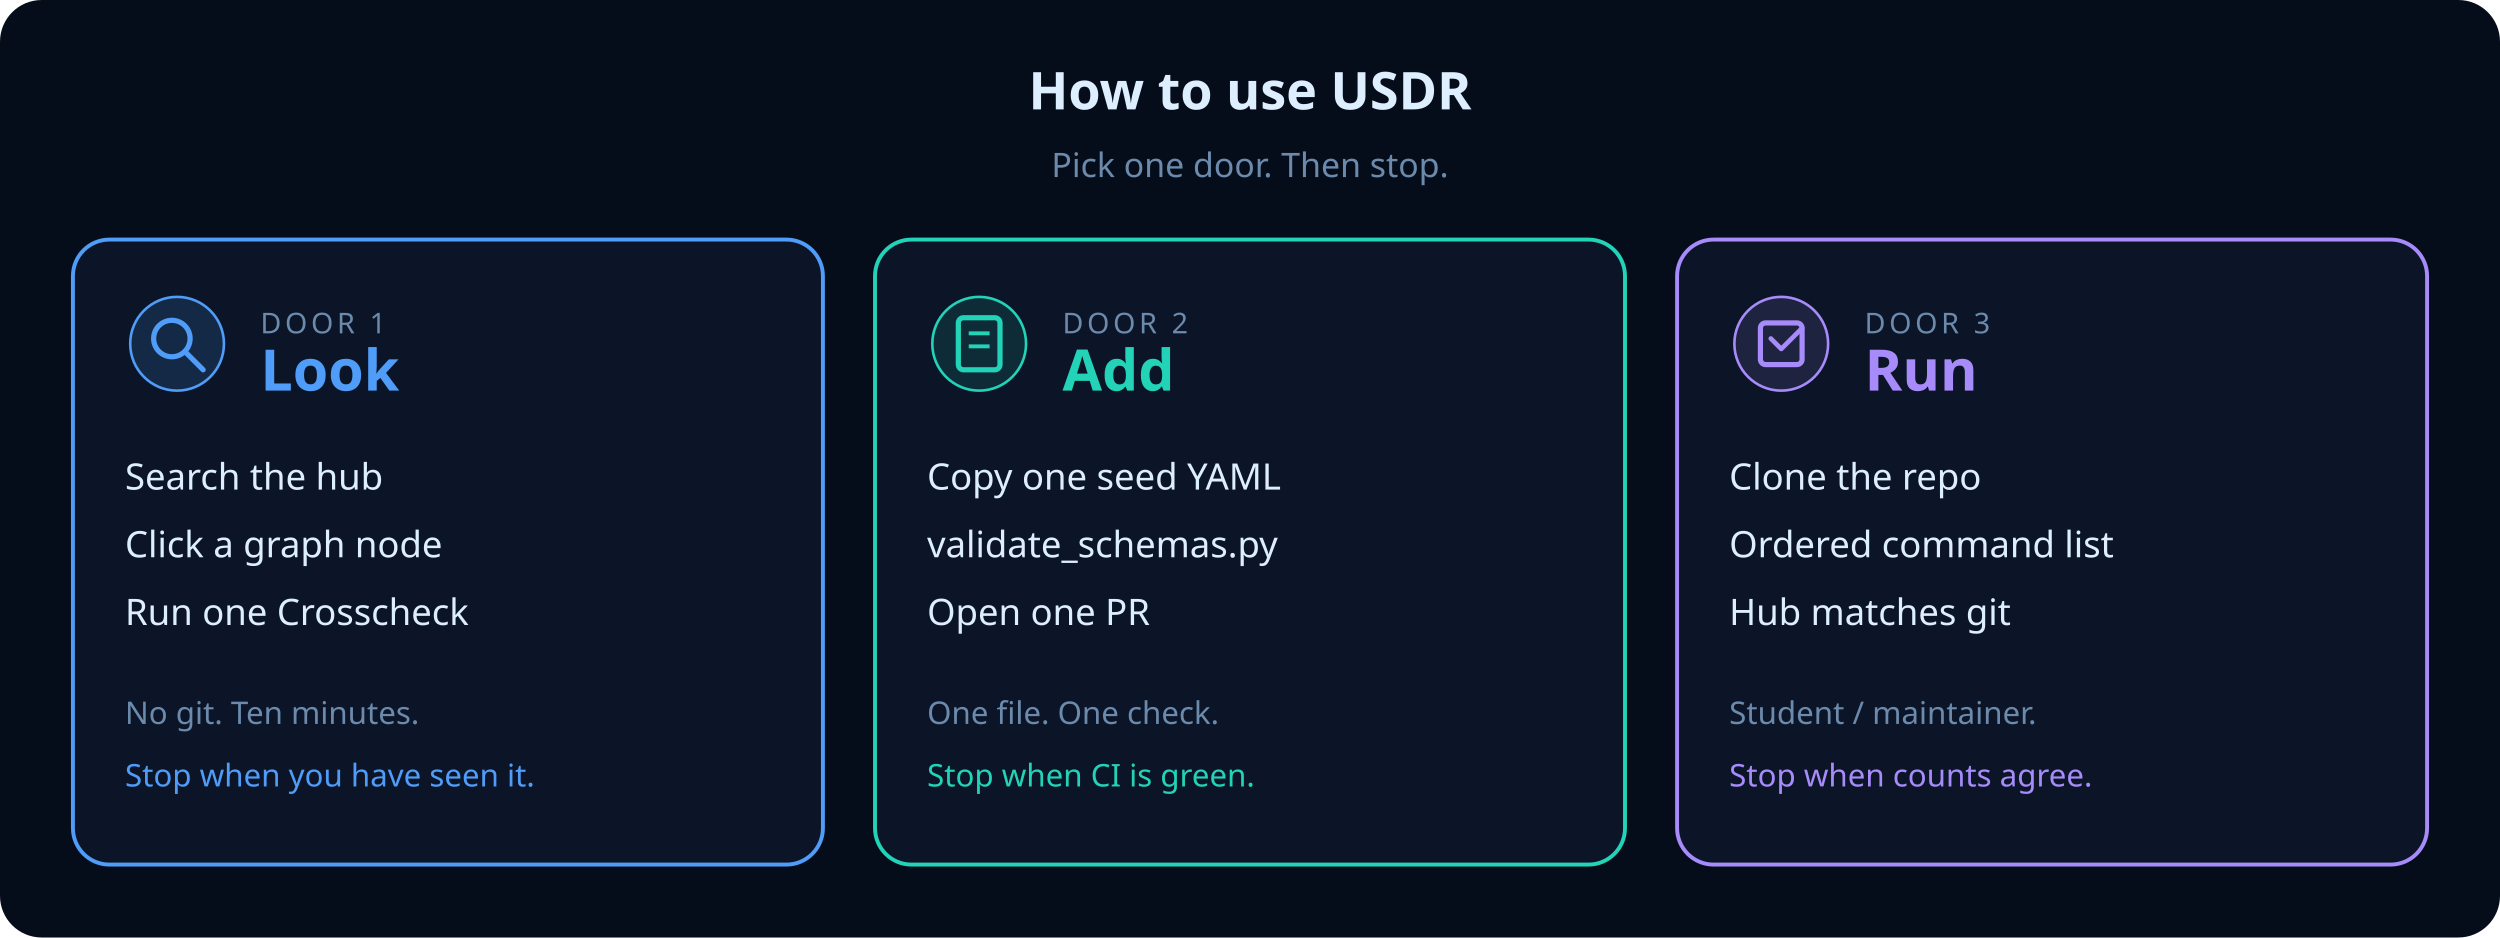
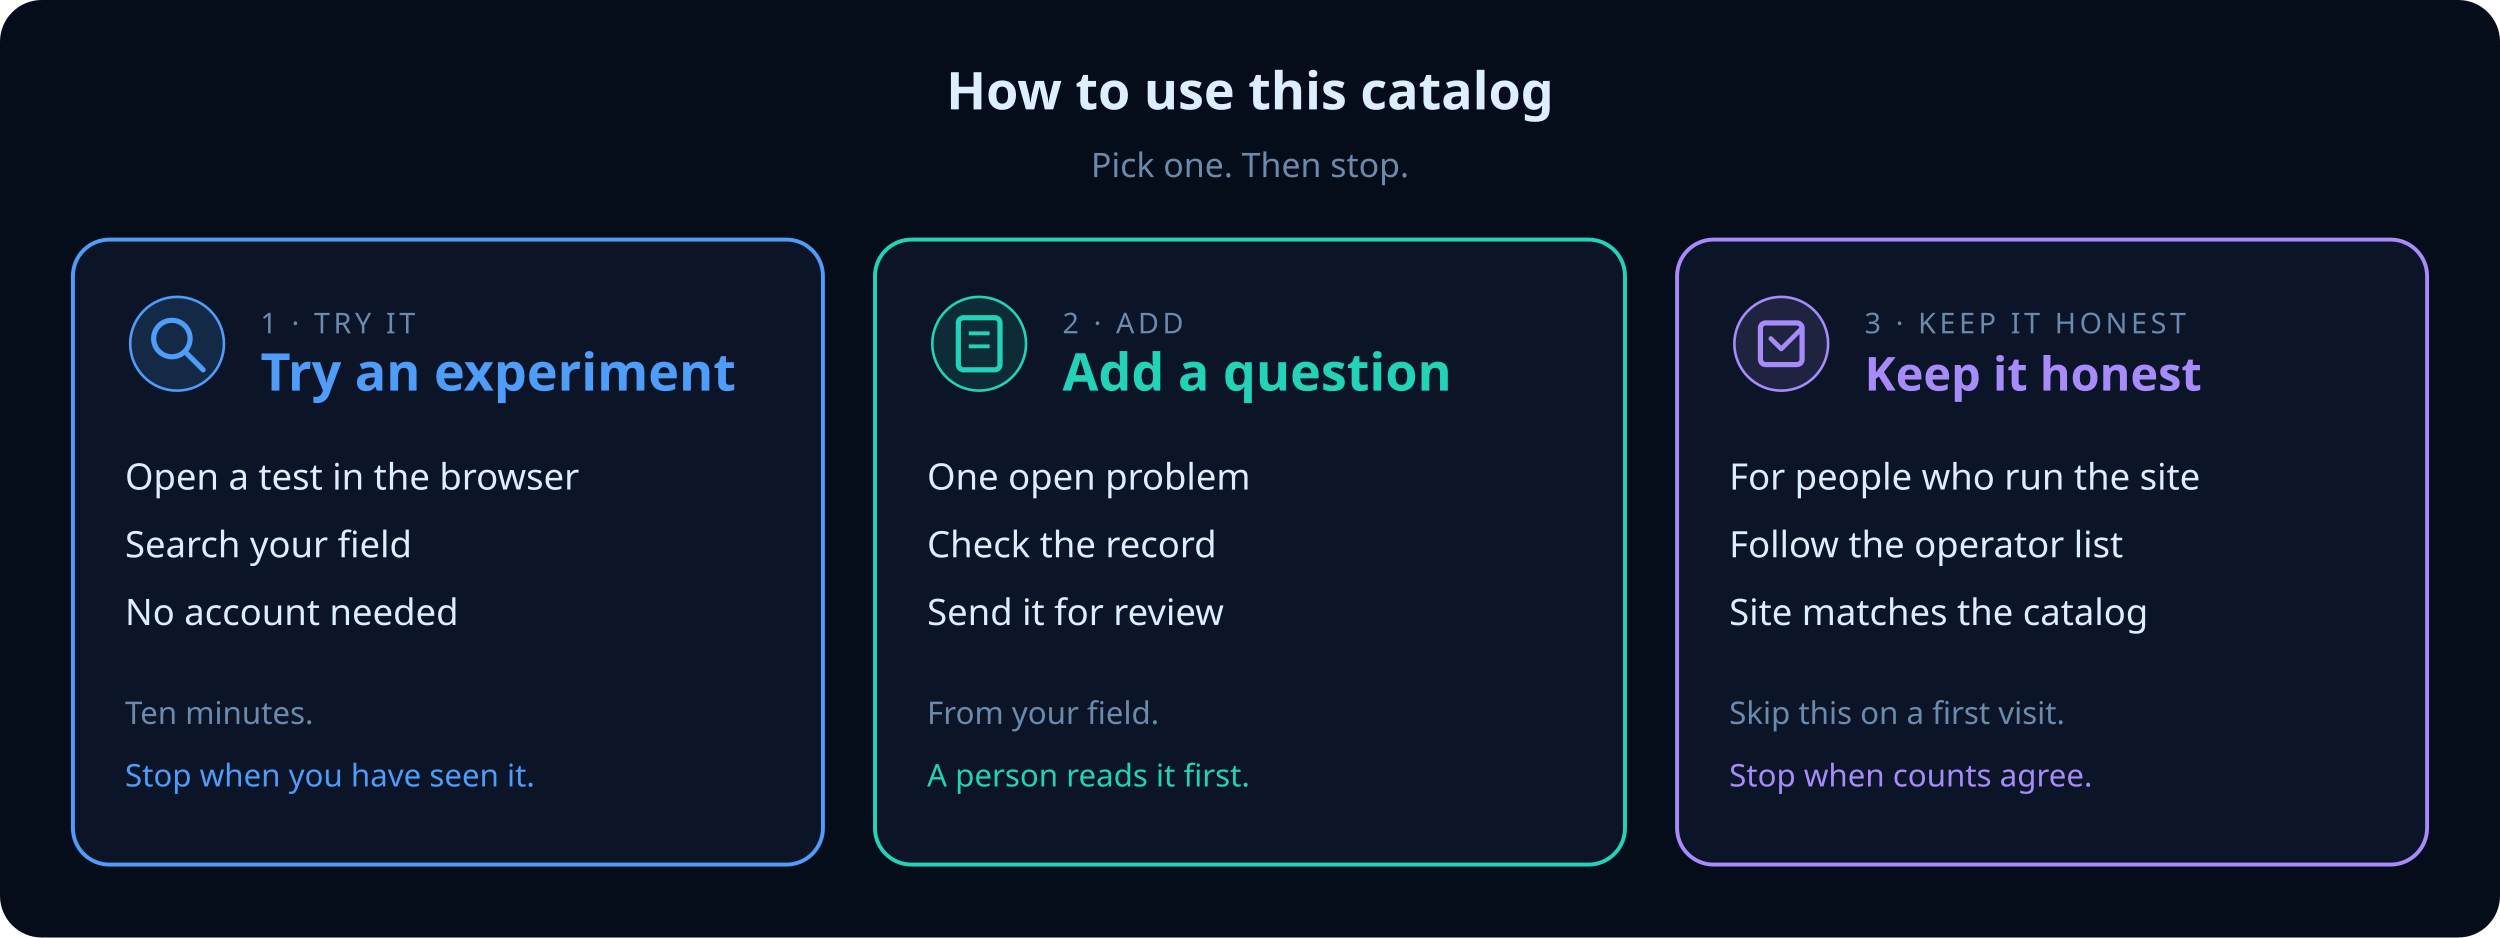
<svg xmlns="http://www.w3.org/2000/svg" viewBox="0 0 960 360" role="img" aria-labelledby="title desc">
  <rect width="960" height="360" rx="16" fill="#060d1a" />
-   <text x="480" y="42" text-anchor="middle" font-family="system-ui,Segoe UI,sans-serif" font-size="20" font-weight="700" fill="#ddeeff">How to use USDR</text>
-   <text x="480" y="68" text-anchor="middle" font-family="system-ui,Segoe UI,sans-serif" font-size="13" fill="#6b8aac">Pick one door. Then stop.</text>
+   <text x="480" y="42" text-anchor="middle" font-family="system-ui,Segoe UI,sans-serif" font-size="20" font-weight="700" fill="#ddeeff">How to use this catalog</text>
+   <text x="480" y="68" text-anchor="middle" font-family="system-ui,Segoe UI,sans-serif" font-size="13" fill="#6b8aac">Pick one. Then stop.</text>
  <rect x="28" y="92" width="288" height="240" rx="14" fill="#0b1527" stroke="#4f9cf9" stroke-width="1.5" />
  <circle cx="68" cy="132" r="18" fill="rgba(79,156,249,0.15)" stroke="#4f9cf9" />
  <circle cx="66" cy="130" r="7" fill="none" stroke="#4f9cf9" stroke-width="2" />
  <line x1="71" y1="135" x2="78" y2="142" stroke="#4f9cf9" stroke-width="2" stroke-linecap="round" />
-   <text x="100" y="128" font-family="system-ui,Segoe UI,sans-serif" font-size="11" fill="#6b8aac" letter-spacing="1.4">DOOR 1</text>
-   <text x="100" y="150" font-family="system-ui,Segoe UI,sans-serif" font-size="22" font-weight="700" fill="#4f9cf9">Look</text>
-   <text x="48" y="188" font-family="system-ui,Segoe UI,sans-serif" font-size="14" fill="#ddeeff">Search the hub</text>
-   <text x="48" y="214" font-family="system-ui,Segoe UI,sans-serif" font-size="14" fill="#ddeeff">Click a graph node</text>
-   <text x="48" y="240" font-family="system-ui,Segoe UI,sans-serif" font-size="14" fill="#ddeeff">Run one Crosscheck</text>
-   <text x="48" y="278" font-family="system-ui,Segoe UI,sans-serif" font-size="12" fill="#6b8aac">No git. Ten minutes.</text>
+   <text x="100" y="128" font-family="system-ui,Segoe UI,sans-serif" font-size="11" fill="#6b8aac" letter-spacing="1.4">1 · TRY IT</text>
+   <text x="100" y="150" font-family="system-ui,Segoe UI,sans-serif" font-size="20" font-weight="700" fill="#4f9cf9">Try an experiment</text>
+   <text x="48" y="188" font-family="system-ui,Segoe UI,sans-serif" font-size="14" fill="#ddeeff">Open a test in the browser</text>
+   <text x="48" y="214" font-family="system-ui,Segoe UI,sans-serif" font-size="14" fill="#ddeeff">Search your field</text>
+   <text x="48" y="240" font-family="system-ui,Segoe UI,sans-serif" font-size="14" fill="#ddeeff">No account needed</text>
+   <text x="48" y="278" font-family="system-ui,Segoe UI,sans-serif" font-size="12" fill="#6b8aac">Ten minutes.</text>
  <text x="48" y="302" font-family="system-ui,Segoe UI,sans-serif" font-size="12" fill="#4f9cf9">Stop when you have seen it.</text>
  <rect x="336" y="92" width="288" height="240" rx="14" fill="#0b1527" stroke="#22d3b8" stroke-width="1.5" />
  <circle cx="376" cy="132" r="18" fill="rgba(34,211,184,0.12)" stroke="#22d3b8" />
  <rect x="368" y="122" width="16" height="20" rx="2" fill="none" stroke="#22d3b8" stroke-width="2" />
  <line x1="372" y1="128" x2="380" y2="128" stroke="#22d3b8" stroke-width="1.5" />
  <line x1="372" y1="133" x2="380" y2="133" stroke="#22d3b8" stroke-width="1.5" />
-   <text x="408" y="128" font-family="system-ui,Segoe UI,sans-serif" font-size="11" fill="#6b8aac" letter-spacing="1.4">DOOR 2</text>
-   <text x="408" y="150" font-family="system-ui,Segoe UI,sans-serif" font-size="22" font-weight="700" fill="#22d3b8">Add</text>
-   <text x="356" y="188" font-family="system-ui,Segoe UI,sans-serif" font-size="14" fill="#ddeeff">Copy one seed YAML</text>
-   <text x="356" y="214" font-family="system-ui,Segoe UI,sans-serif" font-size="14" fill="#ddeeff">validate_schemas.py</text>
-   <text x="356" y="240" font-family="system-ui,Segoe UI,sans-serif" font-size="14" fill="#ddeeff">Open one PR</text>
-   <text x="356" y="278" font-family="system-ui,Segoe UI,sans-serif" font-size="12" fill="#6b8aac">One file. One check.</text>
-   <text x="356" y="302" font-family="system-ui,Segoe UI,sans-serif" font-size="12" fill="#22d3b8">Stop when CI is green.</text>
+   <text x="408" y="128" font-family="system-ui,Segoe UI,sans-serif" font-size="11" fill="#6b8aac" letter-spacing="1.4">2 · ADD</text>
+   <text x="408" y="150" font-family="system-ui,Segoe UI,sans-serif" font-size="20" font-weight="700" fill="#22d3b8">Add a question</text>
+   <text x="356" y="188" font-family="system-ui,Segoe UI,sans-serif" font-size="14" fill="#ddeeff">One open problem</text>
+   <text x="356" y="214" font-family="system-ui,Segoe UI,sans-serif" font-size="14" fill="#ddeeff">Check the record</text>
+   <text x="356" y="240" font-family="system-ui,Segoe UI,sans-serif" font-size="14" fill="#ddeeff">Send it for review</text>
+   <text x="356" y="278" font-family="system-ui,Segoe UI,sans-serif" font-size="12" fill="#6b8aac">From your field.</text>
+   <text x="356" y="302" font-family="system-ui,Segoe UI,sans-serif" font-size="12" fill="#22d3b8">A person reads it first.</text>
  <rect x="644" y="92" width="288" height="240" rx="14" fill="#0b1527" stroke="#a78bfa" stroke-width="1.5" />
  <circle cx="684" cy="132" r="18" fill="rgba(167,139,250,0.12)" stroke="#a78bfa" />
  <rect x="676" y="124" width="16" height="16" rx="2" fill="none" stroke="#a78bfa" stroke-width="2" />
  <polyline points="680,130 684,134 692,126" fill="none" stroke="#a78bfa" stroke-width="1.8" stroke-linecap="round" stroke-linejoin="round" />
-   <text x="716" y="128" font-family="system-ui,Segoe UI,sans-serif" font-size="11" fill="#6b8aac" letter-spacing="1.4">DOOR 3</text>
-   <text x="716" y="150" font-family="system-ui,Segoe UI,sans-serif" font-size="22" font-weight="700" fill="#a78bfa">Run</text>
-   <text x="664" y="188" font-family="system-ui,Segoe UI,sans-serif" font-size="14" fill="#ddeeff">Clone the repo</text>
-   <text x="664" y="214" font-family="system-ui,Segoe UI,sans-serif" font-size="14" fill="#ddeeff">Ordered command list</text>
-   <text x="664" y="240" font-family="system-ui,Segoe UI,sans-serif" font-size="14" fill="#ddeeff">Hub matches git</text>
-   <text x="664" y="278" font-family="system-ui,Segoe UI,sans-serif" font-size="12" fill="#6b8aac">Student / maintainer.</text>
+   <text x="716" y="128" font-family="system-ui,Segoe UI,sans-serif" font-size="11" fill="#6b8aac" letter-spacing="1.4">3 · KEEP IT HONEST</text>
+   <text x="716" y="150" font-family="system-ui,Segoe UI,sans-serif" font-size="18" font-weight="700" fill="#a78bfa">Keep it honest</text>
+   <text x="664" y="188" font-family="system-ui,Segoe UI,sans-serif" font-size="14" fill="#ddeeff">For people who run the site</text>
+   <text x="664" y="214" font-family="system-ui,Segoe UI,sans-serif" font-size="14" fill="#ddeeff">Follow the operator list</text>
+   <text x="664" y="240" font-family="system-ui,Segoe UI,sans-serif" font-size="14" fill="#ddeeff">Site matches the catalog</text>
+   <text x="664" y="278" font-family="system-ui,Segoe UI,sans-serif" font-size="12" fill="#6b8aac">Skip this on a first visit.</text>
  <text x="664" y="302" font-family="system-ui,Segoe UI,sans-serif" font-size="12" fill="#a78bfa">Stop when counts agree.</text>
</svg>
